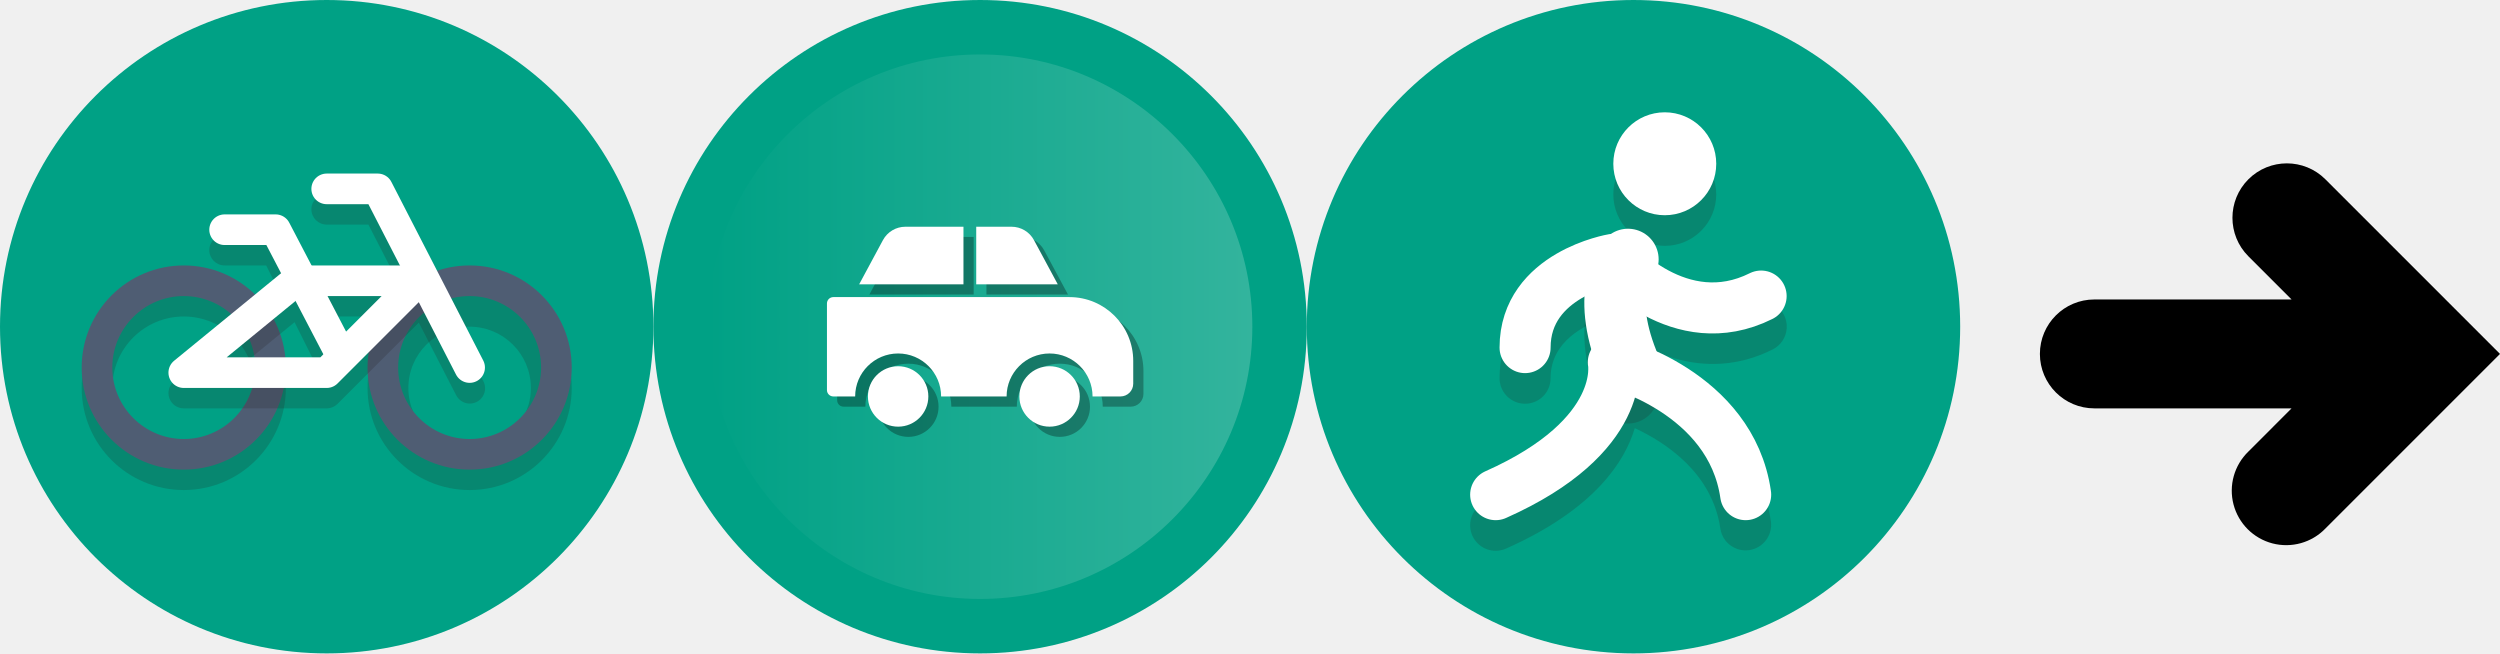
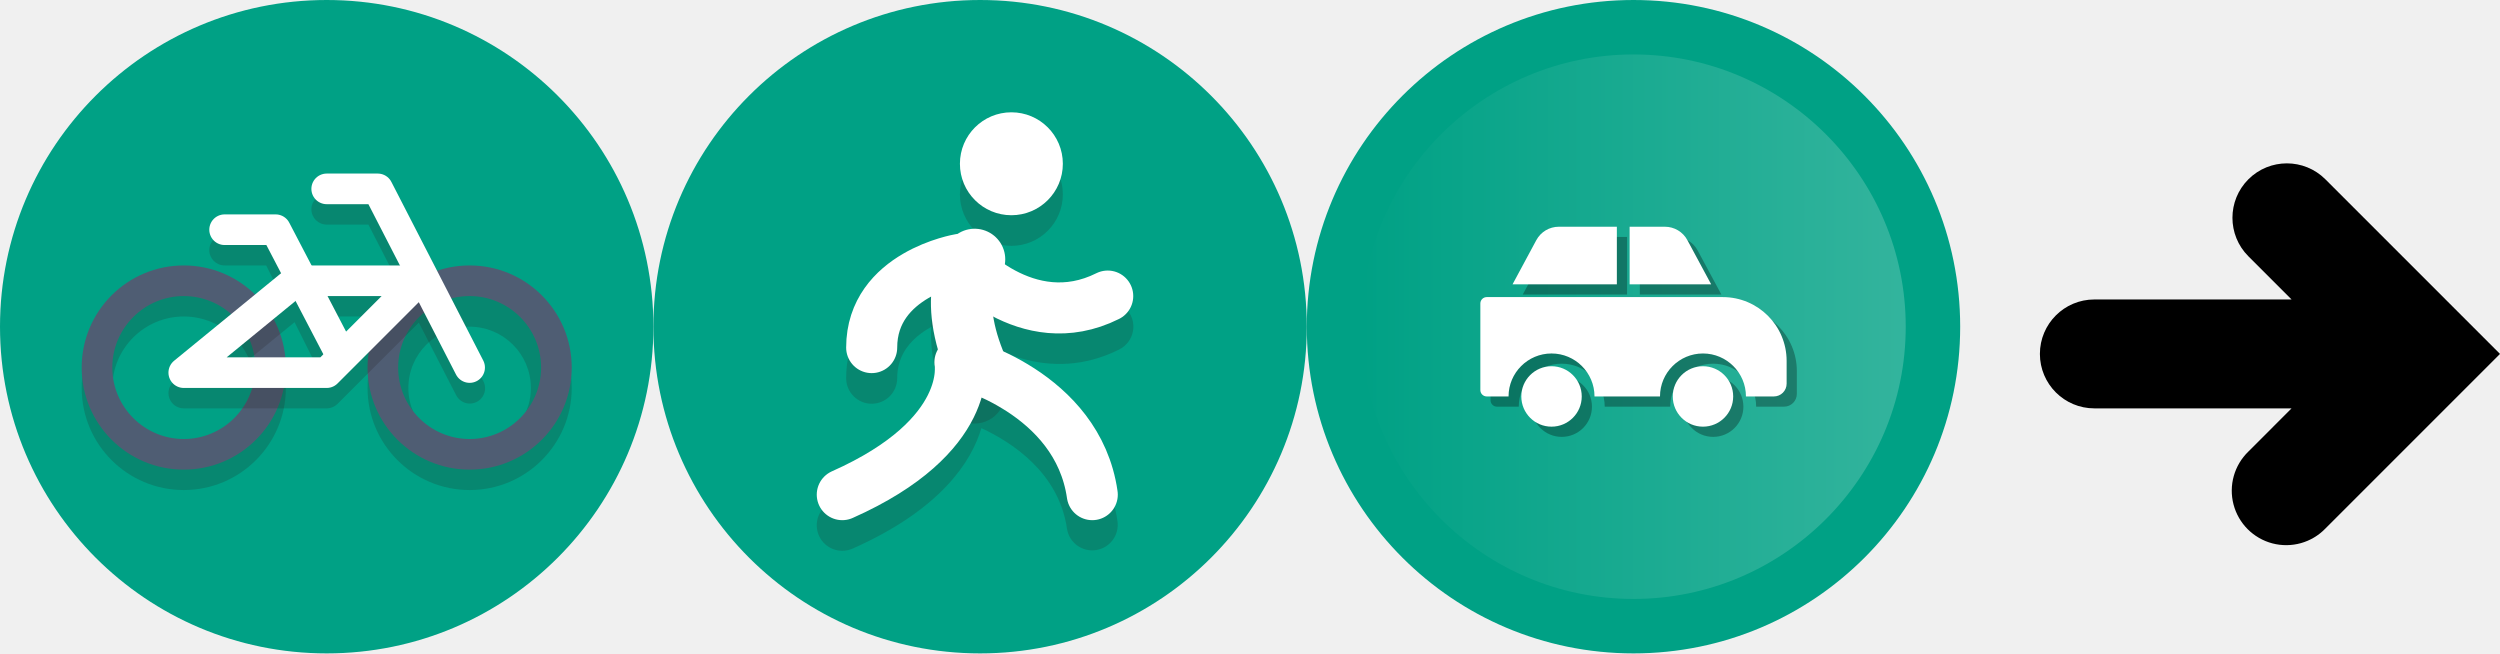
<svg xmlns="http://www.w3.org/2000/svg" xmlns:xlink="http://www.w3.org/1999/xlink">
  <defs>
    <symbol id="bike-igDmFb1mKZ" viewBox="0 0 64 64">
      <circle cx="32" cy="32" fill="#00A185" r="32" />
      <path d="M46 32c3.308 0 6 2.692 6 6s-2.692 6-6 6-6-2.692-6-6 2.692-6 6-6m0-4c-5.523 0-10 4.477-10 10s4.477 10 10 10 10-4.477 10-10-4.477-10-10-10zm-28 3c3.86 0 7 3.14 7 7s-3.14 7-7 7-7-3.14-7-7 3.14-7 7-7m0-3c-5.523 0-10 4.477-10 10s4.477 10 10 10 10-4.477 10-10-4.477-10-10-10z" fill="#231F20" opacity=".2" />
      <path d="M18 29c3.86 0 7 3.14 7 7s-3.14 7-7 7-7-3.14-7-7 3.14-7 7-7m0-3c-5.523 0-10 4.477-10 10s4.477 10 10 10 10-4.477 10-10-4.477-10-10-10zm28 3c3.86 0 7 3.14 7 7s-3.14 7-7 7-7-3.14-7-7 3.14-7 7-7m0-3c-5.523 0-10 4.477-10 10s4.477 10 10 10 10-4.477 10-10-4.477-10-10-10z" fill="#4F5D73" />
      <path d="M47.334 37.314l-9-17.5A1.5 1.5 0 0 0 37 19h-5a1.5 1.5 0 1 0 0 3h4.084l3.086 6h-8.743l-2.085-4.171A1.502 1.502 0 0 0 27 23h-5a1.5 1.5 0 1 0 0 3h4.073l1.404 2.808-10.427 8.531A1.5 1.5 0 0 0 18 40h14c.398 0 .779-.158 1.061-.439l7.961-7.961 3.645 7.086a1.5 1.5 0 1 0 2.667-1.372zM22.202 37l6.65-5.441 2.656 5.312-.129.129h-9.177zm11.542-2.366L31.927 31h5.452l-3.635 3.634z" fill="#231F20" opacity=".2" />
      <path fill="none" stroke="#FFF" stroke-linecap="round" stroke-linejoin="round" stroke-miterlimit="10" stroke-width="3" d="M46 36l-9-17.5h-5M33 34l-6-11.5h-5" />
      <path fill="none" stroke="#FFF" stroke-linecap="round" stroke-linejoin="round" stroke-miterlimit="10" stroke-width="3" d="M18 36.5h14l9-9H29z" />
+     </symbol>
+     <symbol id="walk-BD2uwpbs3g" viewBox="0 0 64 64">
+       <circle cx="32" cy="32" fill="#00A185" r="32" />
+       <circle cx="35.065" cy="19.041" fill="#231F20" r="5.041" opacity=".2" />
+       <path d="M18.502 53.951a2.5 2.5 0 0 1-1.016-4.785C28.142 44.43 27.583 39.03 27.572 38.978a2.497 2.497 0 0 1 .727-2.299c.62-.592 1.5-.825 2.332-.616.537.134 13.173 3.422 14.833 15.035a2.501 2.501 0 0 1-4.951.707c-.782-5.473-5.359-8.465-8.387-9.868-.964 3.254-3.933 7.942-12.61 11.799-.33.146-.675.215-1.014.215z" fill="#231F20" opacity=".2" />
+       <path d="M21.381 39.547a2.5 2.5 0 0 1-2.5-2.5c0-7.372 7.02-10.49 10.731-11.108a2.49 2.49 0 0 1 2.313.844c.209.241 5.341 6.039 11.456 2.982a2.5 2.5 0 1 1 2.236 4.472c-6.816 3.409-13.157-.041-16.389-3.058-1.896.597-5.348 2.188-5.348 5.869a2.498 2.498 0 0 1-2.499 2.499z" fill="#231F20" opacity=".2" />
+       <path d="M31.465 41.488a3.003 3.003 0 0 1-2.787-1.887c-3.514-8.785.226-12.88.665-13.318l4.242 4.242s.049-.038.118-.127c-.015.019-1.453 1.978.546 6.975a3 3 0 0 1-2.784 4.115z" fill="#231F20" opacity=".2" />
+       <circle cx="35.065" cy="16.041" fill="#FFF" r="5.041" />
+       <path d="M18.501 48.451c12.964-5.762 11.523-12.964 11.523-12.964s11.523 2.881 12.964 12.964M44.501 29c-8 4-14.477-3.596-14.477-3.596s-8.642 1.44-8.643 8.643" fill="none" stroke="#FFF" stroke-linecap="round" stroke-linejoin="round" stroke-miterlimit="10" stroke-width="5" />
+       <path d="M31.464 25.404s-2.881 2.881 0 10.083" fill="none" stroke="#FFF" stroke-linecap="round" stroke-linejoin="round" stroke-miterlimit="10" stroke-width="6" />
    </symbol>
    <symbol id="car-30iuJVV07n" viewBox="0 0 512 512">
      <circle cx="256" cy="256" fill="#00A185" r="256" />
      <linearGradient gradientUnits="userSpaceOnUse" id="car-30iuJVV07na" x1="42.667" x2="469.333" y1="256.001" y2="256.001">
        <stop offset="0" stop-color="#00a185" />
        <stop offset="1" stop-color="#33b49d" />
      </linearGradient>
      <path d="M256 469.334c-117.632 0-213.333-95.702-213.333-213.333S138.368 42.667 256 42.667c117.636 0 213.333 95.703 213.333 213.334S373.636 469.334 256 469.334z" fill="url(#car-30iuJVV07na)" />
      <circle cx="318.449" cy="318.658" opacity=".3" r="23.676" />
      <path d="M334 240.806H149a5 5 0 0 0-5 5v67.852a5 5 0 0 0 5 5h17.1c.001-18.568 15.11-33.675 33.677-33.675 18.569 0 33.675 15.107 33.677 33.675h51.318c.001-18.568 15.109-33.675 33.677-33.675 18.566 0 33.673 15.107 33.675 33.675H374c5.523 0 10-4.478 10-10v-17.852c0-27.615-22.386-50-50-50z" opacity=".3" />
      <circle cx="199.778" cy="318.658" opacity=".3" r="23.676" />
      <path d="M306.243 196.19a20 20 0 0 0-17.613-10.523h-27.658v45.142h63.898l-18.627-34.62zm-55.27-10.523h-45.506a20 20 0 0 0-17.612 10.522l-18.628 34.62h81.745v-45.142z" opacity=".3" />
      <g fill="#FFF">
        <circle cx="310.449" cy="310.658" r="23.676" />
        <path d="M326 232.806H141a5 5 0 0 0-5 5v67.852a5 5 0 0 0 5 5h17.1c.001-18.568 15.11-33.675 33.677-33.675 18.569 0 33.675 15.107 33.677 33.675h51.318c.001-18.568 15.109-33.675 33.677-33.675 18.566 0 33.673 15.107 33.675 33.675H366c5.523 0 10-4.478 10-10v-17.852c0-27.615-22.386-50-50-50z" />
        <circle cx="191.778" cy="310.658" r="23.676" />
        <path d="M298.243 188.19a20 20 0 0 0-17.613-10.523h-27.658v45.142h63.898l-18.627-34.62zm-55.27-10.523h-45.506a20 20 0 0 0-17.612 10.522l-18.628 34.62h81.745v-45.142z" />
      </g>
    </symbol>
-     <symbol id="walk-BD2uwpbs3g" viewBox="0 0 64 64">
-       <circle cx="32" cy="32" fill="#00A185" r="32" />
-       <circle cx="35.065" cy="19.041" fill="#231F20" r="5.041" opacity=".2" />
-       <path d="M18.502 53.951a2.5 2.5 0 0 1-1.016-4.785C28.142 44.43 27.583 39.03 27.572 38.978a2.497 2.497 0 0 1 .727-2.299c.62-.592 1.5-.825 2.332-.616.537.134 13.173 3.422 14.833 15.035a2.501 2.501 0 0 1-4.951.707c-.782-5.473-5.359-8.465-8.387-9.868-.964 3.254-3.933 7.942-12.61 11.799-.33.146-.675.215-1.014.215z" fill="#231F20" opacity=".2" />
-       <path d="M21.381 39.547a2.5 2.5 0 0 1-2.5-2.5c0-7.372 7.02-10.49 10.731-11.108a2.49 2.49 0 0 1 2.313.844c.209.241 5.341 6.039 11.456 2.982a2.5 2.5 0 1 1 2.236 4.472c-6.816 3.409-13.157-.041-16.389-3.058-1.896.597-5.348 2.188-5.348 5.869a2.498 2.498 0 0 1-2.499 2.499z" fill="#231F20" opacity=".2" />
-       <path d="M31.465 41.488a3.003 3.003 0 0 1-2.787-1.887c-3.514-8.785.226-12.88.665-13.318l4.242 4.242s.049-.038.118-.127c-.015.019-1.453 1.978.546 6.975a3 3 0 0 1-2.784 4.115z" fill="#231F20" opacity=".2" />
-       <circle cx="35.065" cy="16.041" fill="#FFF" r="5.041" />
-       <path d="M18.501 48.451c12.964-5.762 11.523-12.964 11.523-12.964s11.523 2.881 12.964 12.964M44.501 29c-8 4-14.477-3.596-14.477-3.596s-8.642 1.44-8.643 8.643" fill="none" stroke="#FFF" stroke-linecap="round" stroke-linejoin="round" stroke-miterlimit="10" stroke-width="5" />
-       <path d="M31.464 25.404s-2.881 2.881 0 10.083" fill="none" stroke="#FFF" stroke-linecap="round" stroke-linejoin="round" stroke-miterlimit="10" stroke-width="6" />
-     </symbol>
    <symbol id="arrow-i0RTWkO92k" viewBox="0 0 24 24">
      <path d="M10.586 6.586a2 2 0 0 0 0 2.828L12.172 11H4.928a2 2 0 0 0 0 4h7.244l-1.586 1.586a2 2 0 1 0 2.828 2.828L19.828 13l-6.414-6.414a2 2 0 0 0-2.828 0z" />
    </symbol>
  </defs>
  <view id="view-bike-igDmFb1mKZ" viewBox="0 0 50 50" />
-   <view id="view-car-30iuJVV07n" viewBox="50 0 50 50" />
-   <view id="view-walk-BD2uwpbs3g" viewBox="100 0 50 50" />
+   <view id="view-walk-BD2uwpbs3g" viewBox="50 0 50 50" />
+   <view id="view-car-30iuJVV07n" viewBox="100 0 50 50" />
  <view id="view-arrow-i0RTWkO92k" viewBox="150 0 50 50" />
  <use id="bike-igDmFb1mKZ" xlink:href="#bike-igDmFb1mKZ" width="50" height="50" x="0" y="0" />
-   <use id="car-30iuJVV07n" xlink:href="#car-30iuJVV07n" width="50" height="50" x="50" y="0" />
-   <use id="walk-BD2uwpbs3g" xlink:href="#walk-BD2uwpbs3g" width="50" height="50" x="100" y="0" />
+   <use id="walk-BD2uwpbs3g" xlink:href="#walk-BD2uwpbs3g" width="50" height="50" x="50" y="0" />
+   <use id="car-30iuJVV07n" xlink:href="#car-30iuJVV07n" width="50" height="50" x="100" y="0" />
  <use id="arrow-i0RTWkO92k" xlink:href="#arrow-i0RTWkO92k" width="50" height="50" x="150" y="0" />
</svg>
